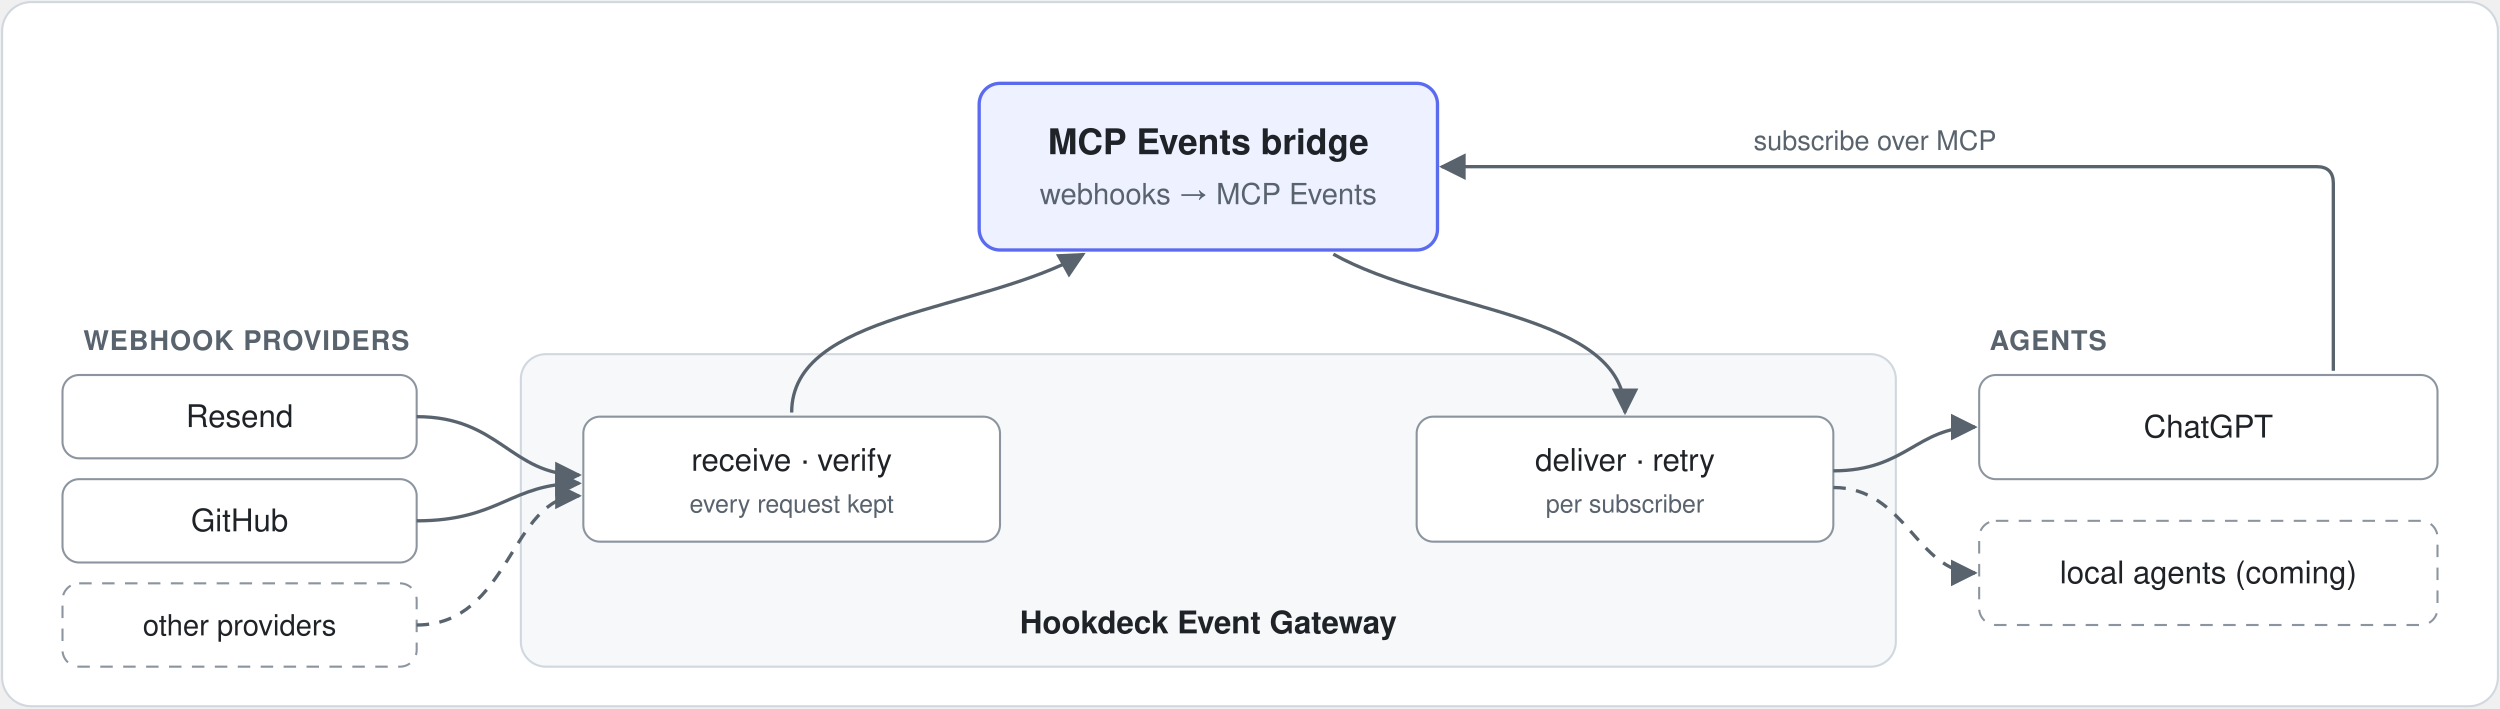
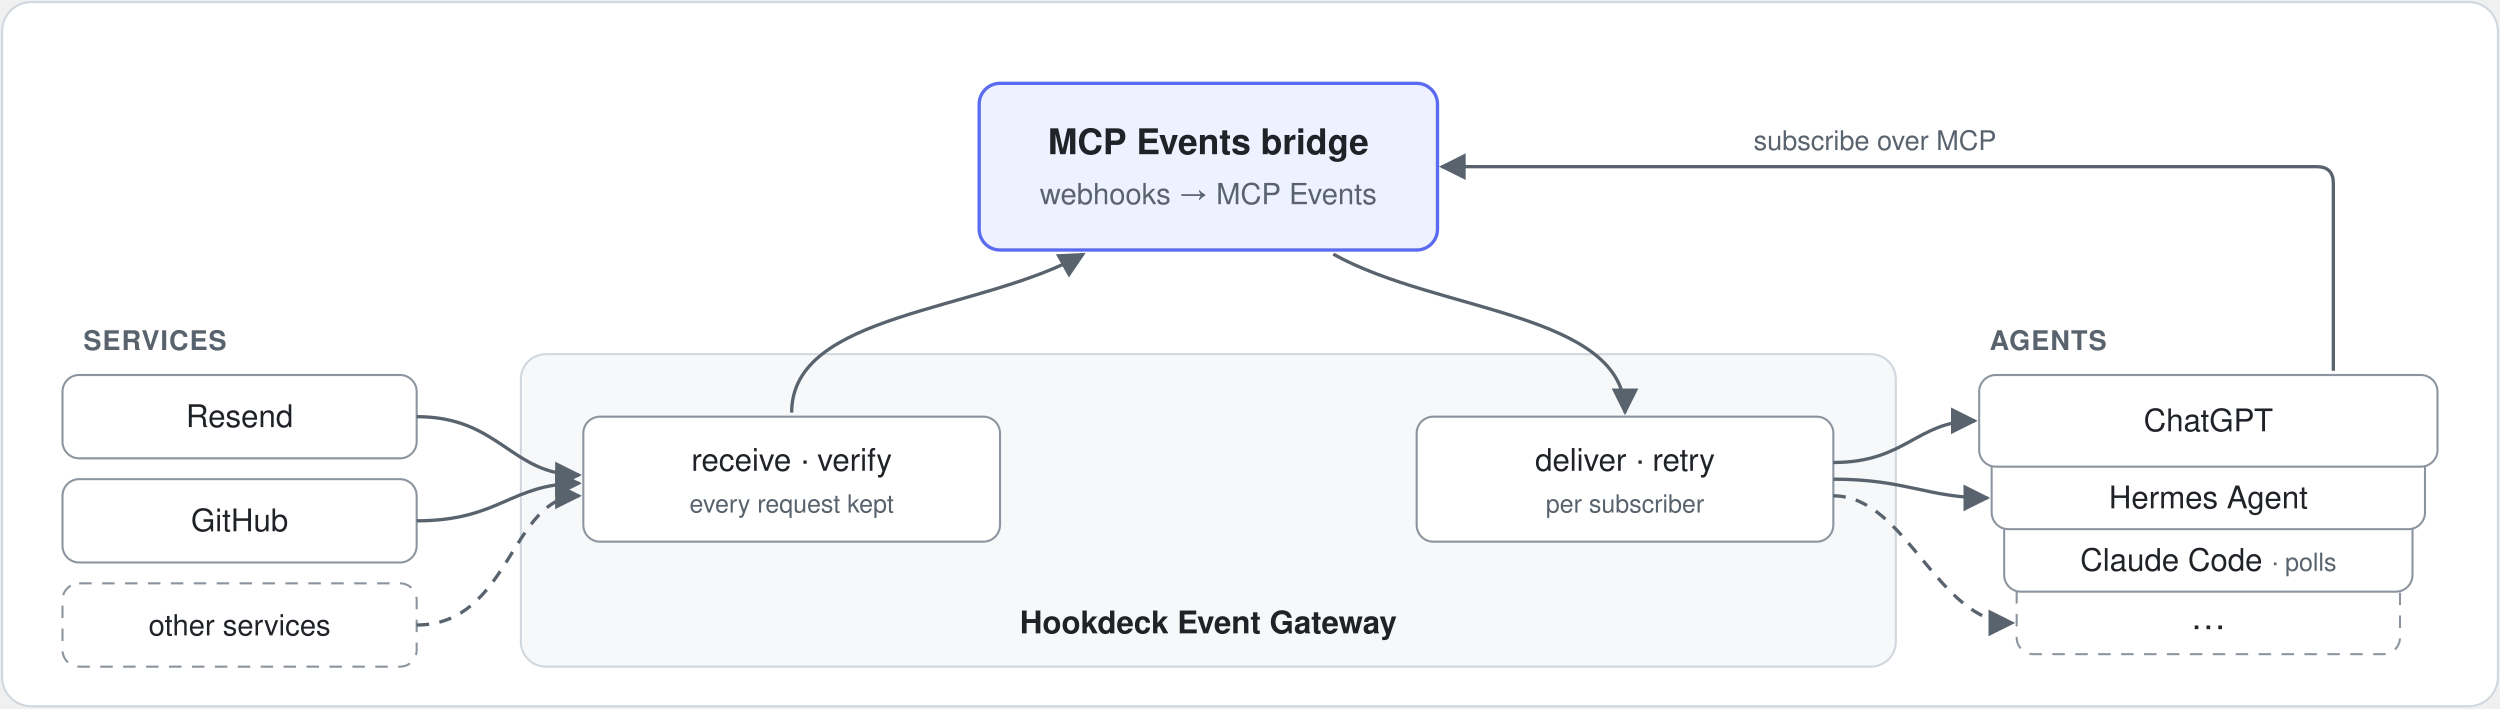
<svg xmlns="http://www.w3.org/2000/svg" viewBox="0 0 1200 340" width="1200" height="340" role="img" aria-labelledby="title desc" font-family="-apple-system, BlinkMacSystemFont, 'Segoe UI', Helvetica, Arial, sans-serif">
  <style>
    .bg { fill: #ffffff; stroke: #d0d7de; }
    .panel { fill: #f6f8fa; stroke: #d0d7de; }
    .box { fill: #ffffff; stroke: #8c959f; }
    .accent { fill: #eef1ff; stroke: #5b6bf0; }
    .dashed { stroke-dasharray: 6 5; }
    .text { fill: #1f2328; }
    .muted { fill: #59636e; }
    .label { fill: #59636e; font-size: 13px; }
    .arrow { stroke: #59636e; fill: none; stroke-width: 1.6; }
    .head { fill: #59636e; }
    @media (prefers-color-scheme: dark) {
      .bg { fill: #0d1117; stroke: #30363d; }
      .panel { fill: #161b22; stroke: #30363d; }
      .box { fill: #0d1117; stroke: #6e7681; }
      .accent { fill: #1c2140; stroke: #7c8cff; }
      .text { fill: #e6edf3; }
      .muted, .label { fill: #9198a1; }
      .arrow { stroke: #9198a1; }
      .head { fill: #9198a1; }
    }
  </style>
  <defs>
    <marker id="arrowhead" viewBox="0 0 10 10" refX="9" refY="5" markerWidth="8" markerHeight="8" orient="auto-start-reverse">
      <path class="head" d="M0,0 L10,5 L0,10 z" />
    </marker>
  </defs>
  <rect class="bg" x="1" y="1" width="1198" height="338" rx="14" />
-   <text class="muted" x="40" y="168" font-size="13" font-weight="600" letter-spacing="0.5">WEBHOOK PROVIDERS</text>
+   <text class="muted" x="40" y="168" font-size="13" font-weight="600" letter-spacing="0.5">SERVICES</text>
  <rect class="box" x="30" y="180" width="170" height="40" rx="8" />
  <text class="text" x="115" y="205" font-size="15" text-anchor="middle">Resend</text>
  <rect class="box" x="30" y="230" width="170" height="40" rx="8" />
  <text class="text" x="115" y="255" font-size="15" text-anchor="middle">GitHub</text>
  <rect class="box dashed" x="30" y="280" width="170" height="40" rx="8" />
-   <text class="text" x="115" y="305" font-size="14" text-anchor="middle">other providers</text>
+   <text class="text" x="115" y="305" font-size="14" text-anchor="middle">other services</text>
  <rect class="panel" x="250" y="170" width="660" height="150" rx="12" />
  <text class="text" x="580" y="304" font-size="15" font-weight="600" text-anchor="middle">Hookdeck Event Gateway</text>
  <rect class="box" x="280" y="200" width="200" height="60" rx="8" />
  <text class="text" x="380" y="226" font-size="15" text-anchor="middle">receive · verify</text>
  <text class="muted" x="380" y="246" font-size="12" text-anchor="middle">every request kept</text>
  <rect class="box" x="680" y="200" width="200" height="60" rx="8" />
  <text class="text" x="780" y="226" font-size="15" text-anchor="middle">deliver · retry</text>
  <text class="muted" x="780" y="246" font-size="12" text-anchor="middle">per subscriber</text>
  <path class="arrow" d="M200,200 C240,200 245,228 278,228" marker-end="url(#arrowhead)" />
  <path class="arrow" d="M200,250 C240,250 245,232 278,232" marker-end="url(#arrowhead)" />
  <path class="arrow dashed" d="M200,300 C245,300 245,238 278,238" marker-end="url(#arrowhead)" />
  <rect class="accent" x="470" y="40" width="220" height="80" rx="10" stroke-width="1.6" />
  <text class="text" x="580" y="74" font-size="17" font-weight="600" text-anchor="middle">MCP Events bridge</text>
  <text class="muted" x="580" y="98" font-size="14" text-anchor="middle">webhooks → MCP Events</text>
  <path class="arrow" d="M380,198 C380,150 470,150 520,122" marker-end="url(#arrowhead)" />
  <path class="arrow" d="M640,122 C690,150 780,150 780,198" marker-end="url(#arrowhead)" />
  <text class="muted" x="955" y="168" font-size="13" font-weight="600" letter-spacing="0.5">AGENTS</text>
-   <rect class="box" x="950" y="180" width="220" height="50" rx="8" />
-   <text class="text" x="1060" y="210" font-size="15" text-anchor="middle">ChatGPT</text>
-   <rect class="box dashed" x="950" y="250" width="220" height="50" rx="8" />
-   <text class="text" x="1060" y="280" font-size="15" text-anchor="middle">local agents (coming)</text>
-   <path class="arrow" d="M880,226 C915,226 920,205 948,205" marker-end="url(#arrowhead)" />
-   <path class="arrow dashed" d="M880,234 C915,234 920,275 948,275" marker-end="url(#arrowhead)" />
+   <rect class="box dashed" x="968" y="270" width="184" height="44" rx="8" />
+   <text class="text" x="1060" y="302" font-size="17" text-anchor="middle">…</text>
+   <rect class="box" x="962" y="240" width="196" height="44" rx="8" />
+   <text class="text" x="1060" y="274" font-size="15" text-anchor="middle">Claude Code <tspan class="muted" font-size="12">· polls</tspan>
+   </text>
+   <rect class="box" x="956" y="210" width="208" height="44" rx="8" />
+   <text class="text" x="1060" y="244" font-size="15" text-anchor="middle">Hermes Agent</text>
+   <rect class="box" x="950" y="180" width="220" height="44" rx="8" />
+   <text class="text" x="1060" y="207" font-size="15" text-anchor="middle">ChatGPT</text>
+   <path class="arrow" d="M880,222 C915,222 920,202 948,202" marker-end="url(#arrowhead)" />
+   <path class="arrow" d="M880,230 C915,230 925,239 954,239" marker-end="url(#arrowhead)" />
+   <path class="arrow dashed" d="M880,238 C915,238 930,299 966,299" marker-end="url(#arrowhead)" />
  <path class="arrow" d="M1120,178 V88 Q1120,80 1112,80 H692" marker-end="url(#arrowhead)" />
  <text class="label" x="900" y="72" text-anchor="middle">subscribe over MCP</text>
</svg>
